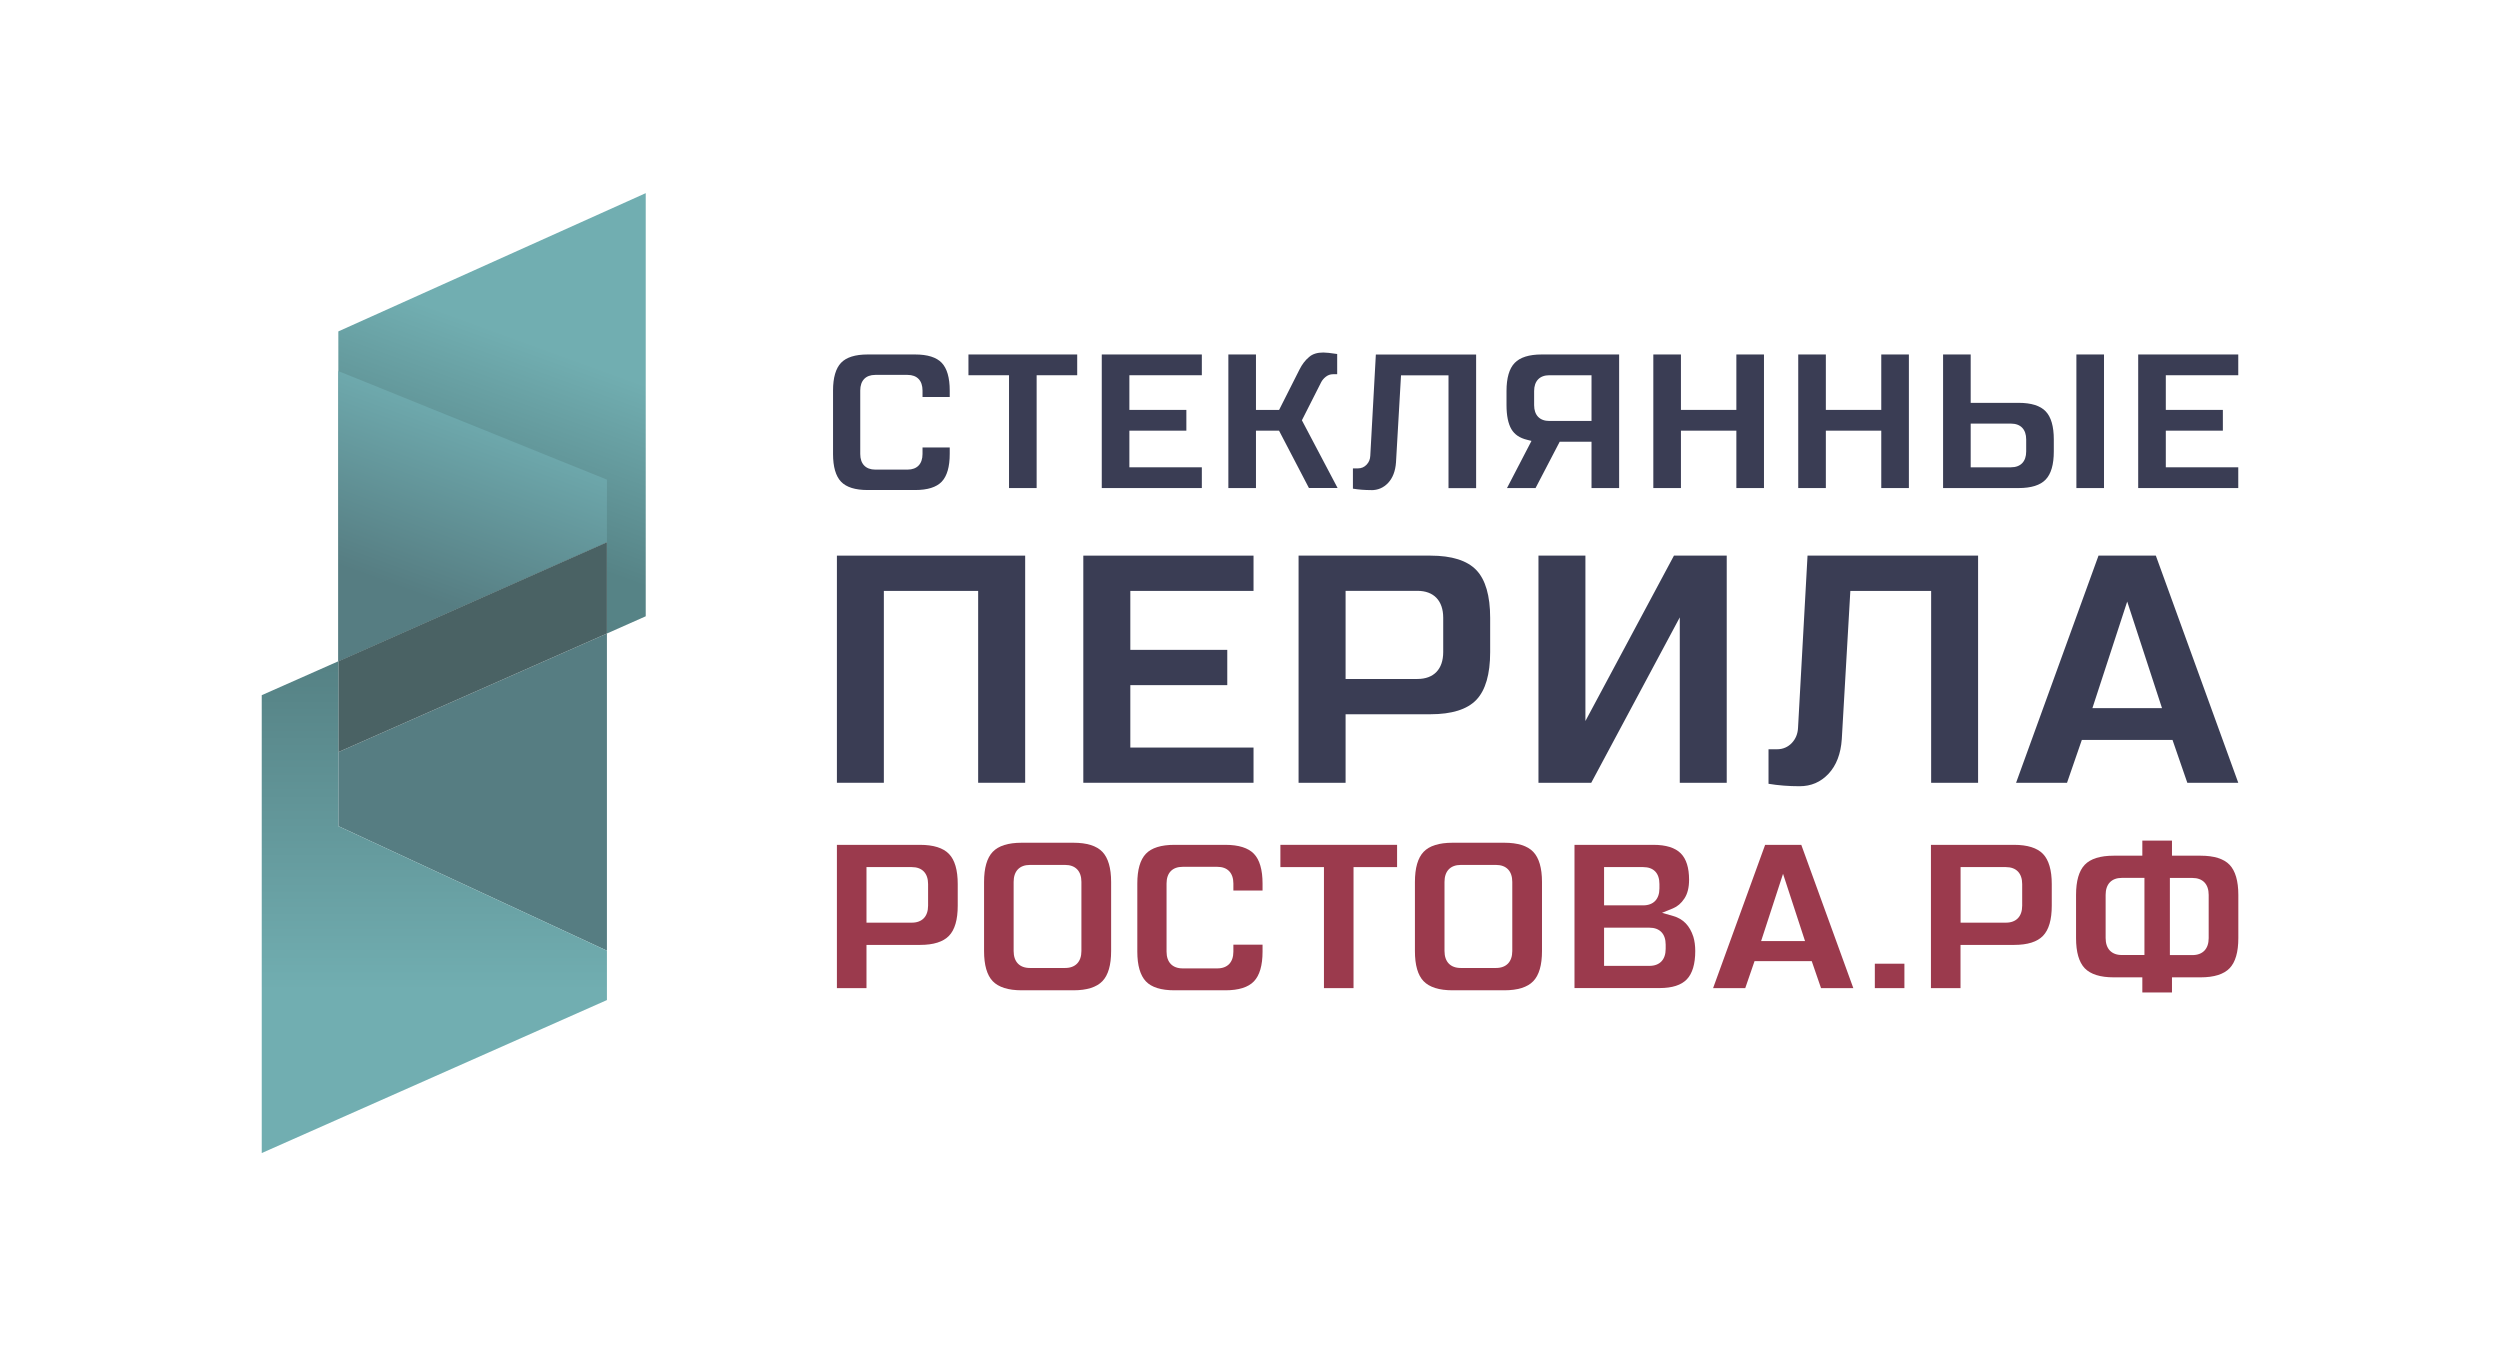
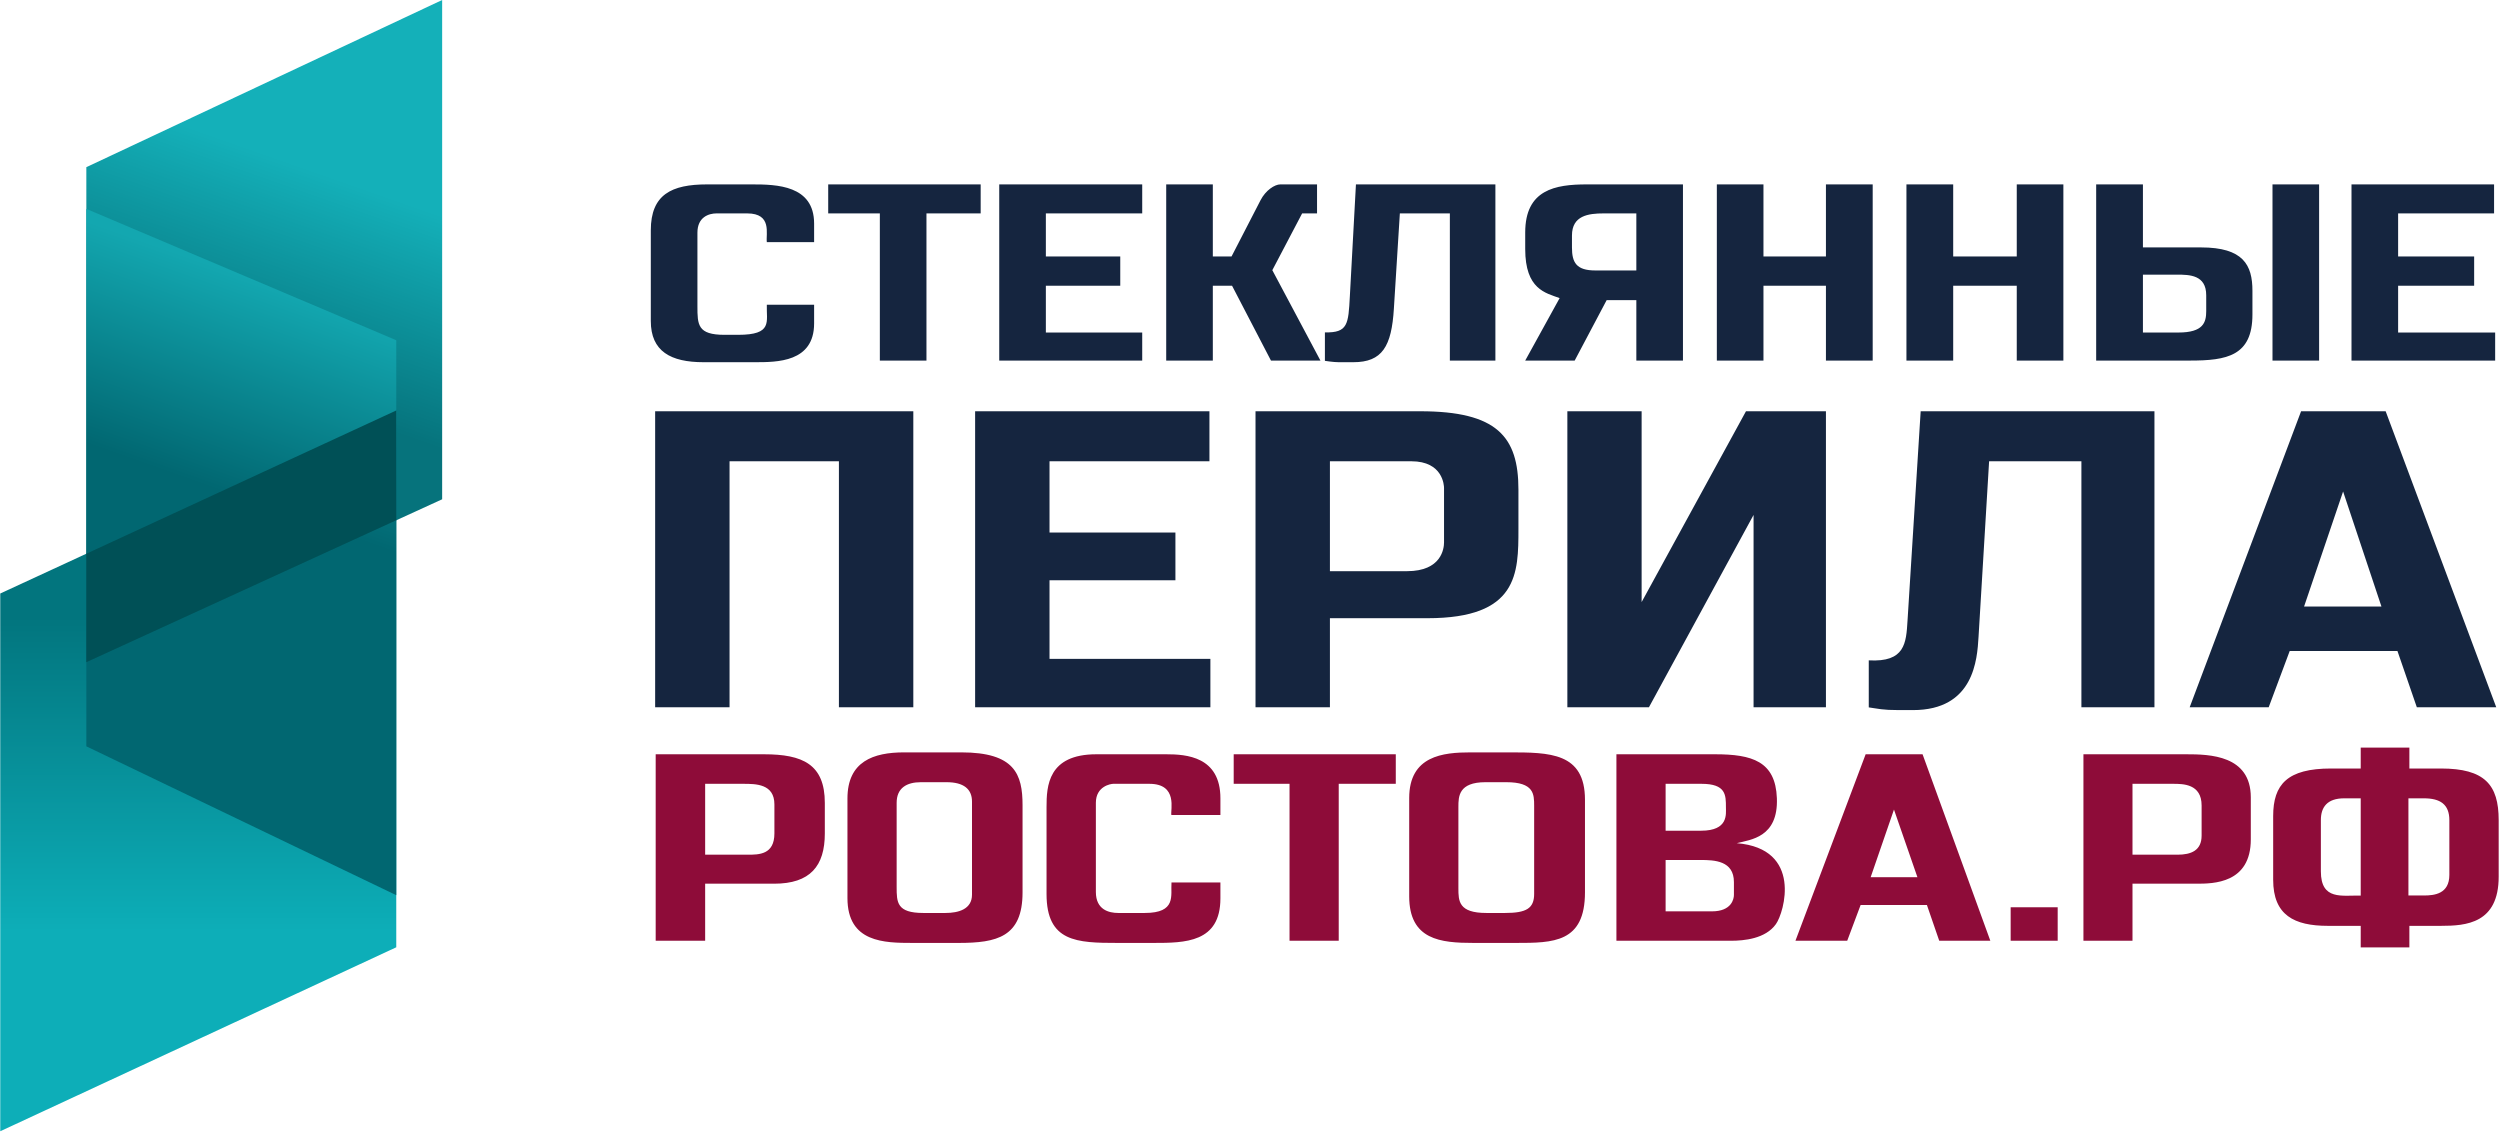
- <svg xmlns="http://www.w3.org/2000/svg" id="_Слой_1" data-name="Слой 1" viewBox="0 0 368.5 198.43">
+ <svg xmlns="http://www.w3.org/2000/svg" viewBox="0 0 1844.3 834.7" width="221" height="100" role="img" aria-label="Стеклянные Перила Ростова.рф">
  <defs>
-     <style>
-       .cls-1 {
-         fill: #567d82;
-       }
- 
-       .cls-2 {
-         fill: #9b3a4d;
-       }
- 
-       .cls-3 {
-         fill: url(#_Безымянный_градиент_47);
-       }
- 
-       .cls-4 {
-         fill: #4a6264;
-       }
- 
-       .cls-5 {
-         fill: url(#_Безымянный_градиент_11);
-       }
- 
-       .cls-6 {
-         fill: #3a3d54;
-       }
- 
-       .cls-7 {
-         fill: url(#_Безымянный_градиент_29);
-       }
-     </style>
-     <linearGradient id="_Безымянный_градиент_11" data-name="Безымянный градиент 11" x1="60.99" y1="101.52" x2="88.47" y2="26.03" gradientUnits="userSpaceOnUse">
-       <stop offset="0" stop-color="#558184" />
-       <stop offset=".32" stop-color="#568386" />
-       <stop offset=".67" stop-color="#71aeb1" />
+     <linearGradient id="c" gradientUnits="userSpaceOnUse" x1="891" y1="685" x2="891" y2="994">
+       <stop stop-color="#02757e" />
+       <stop offset="1" stop-color="#0daeb8" />
    </linearGradient>
-     <linearGradient id="_Безымянный_градиент_47" data-name="Безымянный градиент 47" x1="57.66" y1="100.31" x2="71.4" y2="62.54" gradientUnits="userSpaceOnUse">
-       <stop offset=".33" stop-color="#567d82" />
-       <stop offset="1" stop-color="#6ea9ad" />
+     <linearGradient id="a" gradientUnits="userSpaceOnUse" x1="1010" y1="456" x2="1082" y2="251">
+       <stop stop-color="#06737c" />
+       <stop offset="1" stop-color="#14b0b9" />
    </linearGradient>
-     <linearGradient id="_Безымянный_градиент_29" data-name="Безымянный градиент 29" x1="64.02" y1="169.96" x2="64.02" y2="97.47" gradientUnits="userSpaceOnUse">
-       <stop offset=".33" stop-color="#71aeb1" />
-       <stop offset="1" stop-color="#558184" />
+     <linearGradient id="b" gradientUnits="userSpaceOnUse" x1="1012" y1="574" x2="1081" y2="379">
+       <stop stop-color="#016771" />
+       <stop offset="1" stop-color="#13a7b0" />
    </linearGradient>
  </defs>
-   <g>
-     <polygon class="cls-5" points="95.18 28.47 95.18 90.84 89.46 93.38 89.46 79.92 49.87 97.47 49.87 48.85 95.18 28.47" />
-     <polygon class="cls-3" points="89.46 70.7 89.46 79.92 49.87 97.47 49.87 54.7 89.46 70.7" />
-     <polygon class="cls-1" points="89.46 93.38 89.46 140.13 49.87 121.77 49.87 110.86 89.46 93.38" />
-     <polygon class="cls-4" points="89.46 79.92 89.46 93.38 49.87 110.86 49.87 97.47 89.46 79.92" />
-     <polygon class="cls-7" points="89.46 140.13 89.46 147.41 38.58 169.96 38.58 102.47 49.87 97.47 49.87 121.77 89.46 140.13" />
+   <g transform="matrix(0.75078 0 0 0.75078 -569.62 -58.71)">
+     <path fill="url(#c)" d="M758.7 661.5L1147.9 481.6V1009.2L758.7 1190z" />
+     <path fill="url(#a)" d="M843.3 242.5L1193 78.2V568.9L843.3 729z" />
+     <path fill="url(#b)" d="M843.3 283.5L1147.9 412.6V958L843.3 811.7z" />
+     <path fill="#005056" d="M843.3 622.4L1147.9 481.6V589.5L843.3 729z" />
  </g>
-   <g>
-     <g>
-       <polygon class="cls-6" points="144.18 115.38 144.18 87.1 130.28 87.1 130.28 115.38 123.36 115.38 123.36 81.9 151.11 81.9 151.11 115.38 144.18 115.38" />
-       <polygon class="cls-6" points="159.68 115.38 159.68 81.9 184.77 81.9 184.77 87.1 166.61 87.1 166.61 95.79 180.9 95.79 180.9 100.99 166.61 100.99 166.61 110.19 184.77 110.19 184.77 115.38 159.68 115.38" />
-       <path class="cls-6" d="M191.41,115.38v-33.48h19.45c3.13,0,5.4.72,6.75,2.13s2.04,3.78,2.04,7.04v5.05c0,3.26-.69,5.63-2.04,7.04-1.35,1.41-3.62,2.12-6.75,2.12h-12.52v10.1h-6.92ZM198.34,100.08h10.59c2.42,0,3.8-1.45,3.8-3.97v-5.05c0-2.52-1.39-3.97-3.8-3.97h-10.59v12.98Z" />
-       <polygon class="cls-6" points="247.6 115.38 247.6 91 234.55 115.38 226.77 115.38 226.77 81.9 233.69 81.9 233.69 106.28 246.74 81.9 254.52 81.9 254.52 115.38 247.6 115.38" />
-       <path class="cls-6" d="M265.25,115.89c-1.6,0-3.14-.12-4.57-.36v-5.09h1.28c.85,0,1.6-.33,2.17-.94.56-.6.86-1.35.9-2.22l1.4-25.38h25.14v33.48h-6.92v-28.28h-11.91l-1.26,21.84c-.14,2.17-.81,3.9-1.97,5.13-1.16,1.22-2.55,1.82-4.26,1.82Z" />
-       <path class="cls-6" d="M322.41,115.38l-2.18-6.31h-13.37l-2.18,6.31h-7.51l12.15-33.48h8.45l12.15,33.48h-7.51ZM308.42,104.38h10.26l-5.13-15.71-5.13,15.71Z" />
-     </g>
-     <g>
-       <polygon class="cls-6" points="148.73 71.94 148.73 55.31 142.75 55.31 142.75 52.25 158.78 52.25 158.78 55.31 152.8 55.31 152.8 71.94 148.73 71.94" />
-       <polygon class="cls-6" points="162.4 71.94 162.4 52.25 177.15 52.25 177.15 55.31 166.47 55.31 166.47 60.42 174.87 60.42 174.87 63.48 166.47 63.48 166.47 68.88 177.15 68.88 177.15 71.94 162.4 71.94" />
-       <path class="cls-6" d="M192.94,71.94l-4.41-8.46h-3.4v8.46h-4.07v-19.69h4.07v8.17h3.41l3-5.94c.38-.77.86-1.39,1.42-1.86.52-.45,1.21-.66,2.1-.66.38,0,1.07.07,2.04.22v2.98h-.61c-.41,0-.78.14-1.1.4-.28.23-.5.49-.65.78l-2.84,5.61,5.26,9.98h-4.2Z" />
-       <path class="cls-6" d="M202.11,72.24c-.94,0-1.84-.07-2.69-.21v-2.99h.75c.5,0,.94-.19,1.28-.56.33-.35.51-.79.53-1.3l.82-14.92h14.78v19.69h-4.07v-16.63h-7l-.74,12.84c-.09,1.28-.48,2.29-1.16,3.02-.68.72-1.5,1.07-2.5,1.07Z" />
-       <path class="cls-6" d="M234.59,71.94v-6.83h-4.69l-3.56,6.83h-4.21l3.61-6.95-.67-.17c-1.08-.26-1.83-.78-2.29-1.56-.48-.82-.72-2.01-.72-3.54v-2.08c0-1.92.4-3.31,1.2-4.14.8-.83,2.13-1.25,3.97-1.25h11.43v19.69h-4.07ZM228.37,55.31c-1.42,0-2.24.85-2.24,2.33v2.08c0,1.48.82,2.33,2.24,2.33h6.22v-6.74h-6.22Z" />
-       <polygon class="cls-6" points="255.94 71.94 255.94 63.48 247.77 63.48 247.77 71.94 243.7 71.94 243.7 52.25 247.77 52.25 247.77 60.42 255.94 60.42 255.94 52.25 260.01 52.25 260.01 71.94 255.94 71.94" />
-       <polygon class="cls-6" points="277.3 71.94 277.3 63.48 269.13 63.48 269.13 71.94 265.06 71.94 265.06 52.25 269.13 52.25 269.13 60.42 277.3 60.42 277.3 52.25 281.37 52.25 281.37 71.94 277.3 71.94" />
-       <path class="cls-6" d="M306.06,71.94v-19.69h4.07v19.69h-4.07ZM286.41,71.94v-19.69h4.07v7.13h7.08c1.84,0,3.18.42,3.97,1.25.8.83,1.2,2.22,1.2,4.14v1.78c0,1.92-.4,3.31-1.2,4.14-.79.83-2.13,1.25-3.97,1.25h-11.15ZM290.48,68.88h5.94c1.42,0,2.24-.85,2.24-2.33v-1.78c0-1.48-.82-2.33-2.24-2.33h-5.94v6.45Z" />
-       <polygon class="cls-6" points="315.17 71.94 315.17 52.25 329.92 52.25 329.92 55.31 319.24 55.31 319.24 60.42 327.65 60.42 327.65 63.48 319.24 63.48 319.24 68.88 329.92 68.88 329.92 71.94 315.17 71.94" />
-       <path class="cls-6" d="M135.98,65.96v.96c0,1.46-.8,2.3-2.2,2.3h-4.77c-1.4,0-2.21-.84-2.21-2.3v-9.36c0-1.46.8-2.3,2.21-2.3h4.77c1.4,0,2.2.84,2.2,2.3v.96h4.01v-.96c0-1.89-.4-3.26-1.18-4.08-.78-.82-2.1-1.23-3.91-1.23h-7.02c-1.81,0-3.13.41-3.91,1.23-.78.82-1.18,2.19-1.18,4.08v9.36c0,1.89.4,3.26,1.18,4.08s2.1,1.23,3.91,1.23h7.02c1.81,0,3.13-.41,3.91-1.23.78-.82,1.18-2.19,1.18-4.08v-.96h-4.01Z" />
-     </g>
-     <g>
-       <path class="cls-2" d="M123.36,145.65v-21.12h12.26c1.97,0,3.4.45,4.26,1.34s1.29,2.38,1.29,4.44v3.19c0,2.06-.43,3.55-1.29,4.44s-2.28,1.34-4.26,1.34h-7.9v6.37h-4.37ZM127.72,136h6.68c1.52,0,2.4-.91,2.4-2.5v-3.19c0-1.59-.87-2.5-2.4-2.5h-6.68v8.19Z" />
-       <path class="cls-2" d="M150.59,145.97c-1.97,0-3.4-.45-4.26-1.34-.85-.89-1.28-2.38-1.28-4.44v-10.19c0-2.06.43-3.55,1.28-4.44.85-.89,2.28-1.34,4.26-1.34h7.64c1.97,0,3.41.45,4.26,1.34s1.29,2.38,1.29,4.44v10.19c0,2.06-.43,3.55-1.29,4.44s-2.29,1.34-4.26,1.34h-7.64ZM151.81,127.49c-1.53,0-2.4.91-2.4,2.5v10.19c0,1.59.87,2.5,2.4,2.5h5.19c1.52,0,2.4-.91,2.4-2.5v-10.19c0-1.59-.87-2.5-2.4-2.5h-5.19Z" />
-       <polygon class="cls-2" points="195.15 145.65 195.15 127.81 188.73 127.81 188.73 124.53 205.93 124.53 205.93 127.81 199.51 127.81 199.51 145.65 195.15 145.65" />
-       <path class="cls-2" d="M214.1,145.97c-1.97,0-3.4-.45-4.26-1.34s-1.28-2.38-1.28-4.44v-10.19c0-2.06.43-3.55,1.28-4.44.85-.89,2.28-1.34,4.26-1.34h7.64c1.97,0,3.41.45,4.26,1.34.85.89,1.29,2.38,1.29,4.44v10.19c0,2.06-.43,3.55-1.29,4.44-.85.89-2.29,1.34-4.26,1.34h-7.64ZM215.32,127.49c-1.53,0-2.4.91-2.4,2.5v10.19c0,1.59.87,2.5,2.4,2.5h5.19c1.52,0,2.4-.91,2.4-2.5v-10.19c0-1.59-.87-2.5-2.4-2.5h-5.19Z" />
-       <path class="cls-2" d="M181.8,139.24v1.03c0,1.57-.86,2.47-2.36,2.47h-5.12c-1.5,0-2.37-.9-2.37-2.47v-10.04c0-1.57.86-2.46,2.37-2.46h5.12c1.5,0,2.36.9,2.36,2.46v1.03h4.3v-1.03c0-2.03-.43-3.5-1.27-4.38-.84-.87-2.25-1.32-4.2-1.32h-7.53c-1.95,0-3.36.44-4.2,1.32-.84.88-1.26,2.35-1.26,4.38v10.04c0,2.03.43,3.5,1.26,4.38s2.25,1.32,4.2,1.32h7.53c1.94,0,3.36-.44,4.2-1.32.84-.88,1.27-2.35,1.27-4.38v-1.03h-4.3Z" />
-       <path class="cls-2" d="M232.08,145.65v-21.12h11.65c1.83,0,3.18.42,4.01,1.25.82.82,1.23,2.13,1.23,3.89,0,1.15-.23,2.08-.69,2.77-.47.71-1.02,1.18-1.7,1.46l-1.6.65,1.65.47c1.47.42,2.44,1.42,2.97,3.06.18.59.28,1.3.28,2.1,0,1.91-.42,3.31-1.24,4.17-.82.86-2.17,1.29-4,1.29h-12.57ZM236.44,142.37h6.68c1.52,0,2.4-.91,2.4-2.5v-.63c0-1.59-.87-2.5-2.4-2.5h-6.68v5.64ZM236.44,133.45h5.76c1.52,0,2.4-.91,2.4-2.5v-.64c0-1.61-.85-2.5-2.4-2.5h-5.76v5.64Z" />
-       <path class="cls-2" d="M268.42,145.65l-1.37-3.98h-8.43l-1.37,3.98h-4.74l7.67-21.12h5.33l7.67,21.12h-4.74ZM259.59,138.71h6.47l-3.24-9.91-3.23,9.91Z" />
-       <rect class="cls-2" x="276.35" y="142.05" width="4.36" height="3.6" />
-       <path class="cls-2" d="M284.62,145.65v-21.12h12.26c1.97,0,3.4.45,4.26,1.34.85.89,1.29,2.38,1.29,4.44v3.19c0,2.06-.43,3.55-1.29,4.44-.85.89-2.28,1.34-4.26,1.34h-7.9v6.37h-4.37ZM288.99,136h6.68c1.52,0,2.4-.91,2.4-2.5v-3.19c0-1.59-.87-2.5-2.4-2.5h-6.68v8.19Z" />
-       <path class="cls-2" d="M315.78,146.29v-2.23h-4.23c-1.97,0-3.4-.45-4.26-1.34-.85-.89-1.28-2.38-1.28-4.44v-6.37c0-2.06.43-3.55,1.28-4.44.85-.89,2.28-1.34,4.26-1.34h4.23v-2.23h4.37v2.23h4.23c1.97,0,3.41.45,4.26,1.34.85.89,1.29,2.39,1.29,4.44v6.37c0,2.06-.43,3.55-1.29,4.44-.85.89-2.29,1.34-4.26,1.34h-4.23v2.23h-4.37ZM319.84,140.78h3.32c1.52,0,2.4-.91,2.4-2.5v-6.37c0-1.59-.87-2.5-2.4-2.5h-3.32v11.37ZM312.77,129.4c-1.53,0-2.4.91-2.4,2.5v6.37c0,1.59.87,2.5,2.4,2.5h3.32v-11.37h-3.32Z" />
-     </g>
+   <g transform="translate(188.32 -1147.64)">
+     <path fill="#15253f" fill-rule="evenodd" d="M291.7 1384.5v-66.9c0-26.5 15.4-33.9 41.5-33.9h33.1c18.2 0 45.9.6 45.9 28.9v13.7h-34.9c-.8-6.1 4.1-21.2-14.5-21.2h-22.6c-5.7 0-14.1 2.7-14.1 14.2v54.3c0 13.7.1 21.1 20 21.1h10c25.8 0 20.8-9.6 21.2-22.2h34.9v13.8c0 28.7-27.4 28.6-43.8 28.6h-37.8c-24.2 0-38.9-8-38.9-30.4zM495.1 1413.7h-34.4v-108.6h-38.1v-21.4h112.5v21.4h-40zM654.3 1413.7h-105.5v-130h105.5v21.4h-71.1v31.8h54.9v21.6h-54.9v34.5h71.1zM785.8 1413.7h-36.5l-28.7-55.2h-14.2v55.2h-34.4v-130h34.4v53.2h13.8l21.4-41.5c3.8-7.4 10.5-11.7 14.6-11.7h27.1v21.4h-11l-22 41.9zM810.1 1414.9h-10.9c-3.9 0-10-1-10.1-1v-21c17 .4 17.3-6.1 18.4-26.5l4.5-82.7h102.9v130h-33.6v-108.6h-36.9l-4.4 70.2c-1.7 28-8.6 39.6-29.9 39.6zM1053.3 1413.7h-34.4v-44.6h-21.9l-23.6 44.6h-36.5l25.4-46.1c-10.3-3.8-25.4-6.4-25.4-36.2v-12.2c0-31.7 22.2-35.5 45.5-35.5h70.9zM1193.3 1413.7h-34.5v-55.2h-46.1v55.2h-34.4v-130h34.4v53.2h46.1v-53.2h34.5zM1334 1413.7h-34.4v-55.2h-46.9v55.2h-34.5v-130h34.5v53.2h46.9v-53.2h34.4zM1358.2 1413.7v-130h34.5v46.5h42.8c31.3 0 38 13 38 32v17.5c0 30.6-18.9 34-46 34zM1522.7 1413.7h-34.4v-130h34.4zM1652.6 1413.7h-106v-130h105.2v21.4h-70.8v31.8h56.1v21.6h-56.1v34.5h71.6zM1018.9 1347.2v-42.1h-24.1c-11.3 0-23.4 1.6-23.4 16.3v8.9c0 11 3.2 16.9 17.2 16.9zM1439.4 1377.2v-11.7c0-15-12.3-15.2-21.5-15.2h-25.2v42.7h26.2c18.4 0 20.5-7.5 20.5-15.8zM485.4 1669.5h-54.9v-181.5h-80.7v181.5h-54.9v-218.4h190.5zM704.6 1669.5h-173.6v-218.4h172.9v36.9h-118v52.6h92.9v35.2h-92.9v58h118.7zM792.8 1669.5h-54.9v-218.4h121.5c56.7 0 72.5 18.7 72.5 57.8v29c0 32.8-.1 65.9-67.1 65.9h-72zM1158.8 1669.5h-53.4v-141.9l-77.2 141.9h-60.2v-218.4h54.8v140.8l77-140.8h59zM1190.4 1669.6v-34.7c26.8 1.5 27.6-12.7 28.6-29.3l9.7-154.5h172.5v218.4h-53.9v-181.5h-68.1l-7.8 129.6c-1 16.6-3.3 54-48.4 54h-10.4c-12.3 0-15-1-22.2-2zM1594.8 1669.5l-14.3-41.5h-79.5l-15.5 41.5h-58.3l82.2-218.4h62.4l81.6 218.4zM877 1547.9v-40.2c0-1.7-.7-19.7-24.1-19.7h-60.1v81.1h56.9c25.5 0 27.3-16.8 27.3-21.2zM1568.7 1595.2l-28.3-84.9l-28.8 84.9z" />
+     <path fill="#8e0c39" fill-rule="evenodd" d="M1589.3 1846.7h-35.9v-15.9h-24.2c-24.8 0-40.4-7.8-40.4-34v-47c0-23.4 10.5-35.1 42.7-35.1h21.9v-15.4h35.9v15.4h23.3c32.2 0 42.6 11.9 42.6 38.1v41.7c0 34.6-24.1 36.3-42.6 36.3h-23.3zM436.8 1810.3v-73.5c0-27.4 19.2-34 41.8-34h42.2c39.4 0 45.2 16.1 45.2 39v64.3c0 33-19 37.3-47.2 37.3h-33.9c-20.8 0-48.1-.2-48.1-33.1zM851.3 1809v-72.5c0-31.2 25-33.7 45.2-33.7h28.1c30.4 0 56.4.1 56.4 35v68.2c0 37.3-23.3 37.4-51.1 37.4h-31.1c-24.3 0-47.5-2.2-47.5-34.4zM331.8 1841.8h-36.5v-137.6h79.9c28.6 0 44.9 7.4 44.9 35.9v22.5c0 24.1-10.8 37.1-37.4 37.1h-50.9zM583.7 1807.3v-64.1c0-15.5 1-39 36.8-39h51.5c14.7 0 40 1.6 40 32.5v12.3h-36.2c-.8-3.5 5.1-23-16.2-23h-26.7c-1.7 0-12.8 1.7-12.8 14v65.8c0 13.1 9.6 15.5 16.5 15.5h19.5c23.7 0 19.1-12.9 19.8-22.5h36.1v11.7c0 32.7-26.1 32.9-49.5 32.9h-26.3c-30.2 0-52.5-.7-52.5-36.1zM799.3 1841.8h-36.3v-115.8h-41.2v-21.8h119.6v21.8h-42.1zM1004.2 1841.8v-137.6h72.8c27.2 0 44.6 5.1 45.6 32.4c1.1 29.1-19.5 30.6-29.6 33.2c48.8 4 35 51.2 28.9 59.7c-7.7 10.9-23.7 12.3-33.1 12.3zM1280.1 1841.8h-37.7l-9.1-26.4h-48.9l-9.9 26.4h-38.2l51.8-137.6h42zM1385 1841.8h-36.2v-137.6h75.8c17.2 0 47.7.6 47.7 31.8v31c0 32.6-27.8 32.7-40 32.7h-47.3zM528.7 1807.8v-68.7c0-9.3-6.2-14.3-18.8-14.3h-18.9c-10.5 0-17.9 4.3-17.9 15.2v62.1c0 11.4.1 19.2 19.7 19.2h16.3c9.7 0 19.6-2.8 19.6-13.5zM943.5 1807.2v-65c0-8.6-.1-17.4-20.6-17.4h-15.3c-19.9 0-20 10.6-20 18.2v60c0 9.5.1 18.3 20.7 18.3h13.7c15.8 0 21.5-3.4 21.5-14.1zM382.9 1762.6v-21.4c0-15.2-13.7-15.2-23-15.2h-28.1v52.3h31.3c8.4 0 19.8 0 19.8-15.7zM1067 1726h-26.5v34.6h26.2c20.2 0 18.3-12.3 18.3-17.2c0-9.1.1-17.4-18-17.4zM1436 1764.2v-22.2c0-16-13.7-16-21.1-16h-29.9v52.3h33.2c10.1 0 17.8-3.1 17.8-14.1zM1553.4 1808.5v-71.8h-12.2c-12.5 0-17.2 6.5-17.2 16v37.9c0 21.7 15.8 17.5 29.4 17.9zM1588.6 1808.4h11.5c7.7 0 18.7-1.2 18.7-15.2v-40.4c0-11.7-6.8-16.1-18.8-16.1h-11.4zM1226.3 1794.9l-17.3-49.9l-17.2 49.9zM1090.9 1808v-9.5c0-15.8-14.4-16.3-24.6-16.3h-25.8v37.9h34.2c14.6 0 16.2-9.3 16.2-12.1zM1329.8 1841.8h-34.7v-24.7h34.7z" />
  </g>
</svg>
